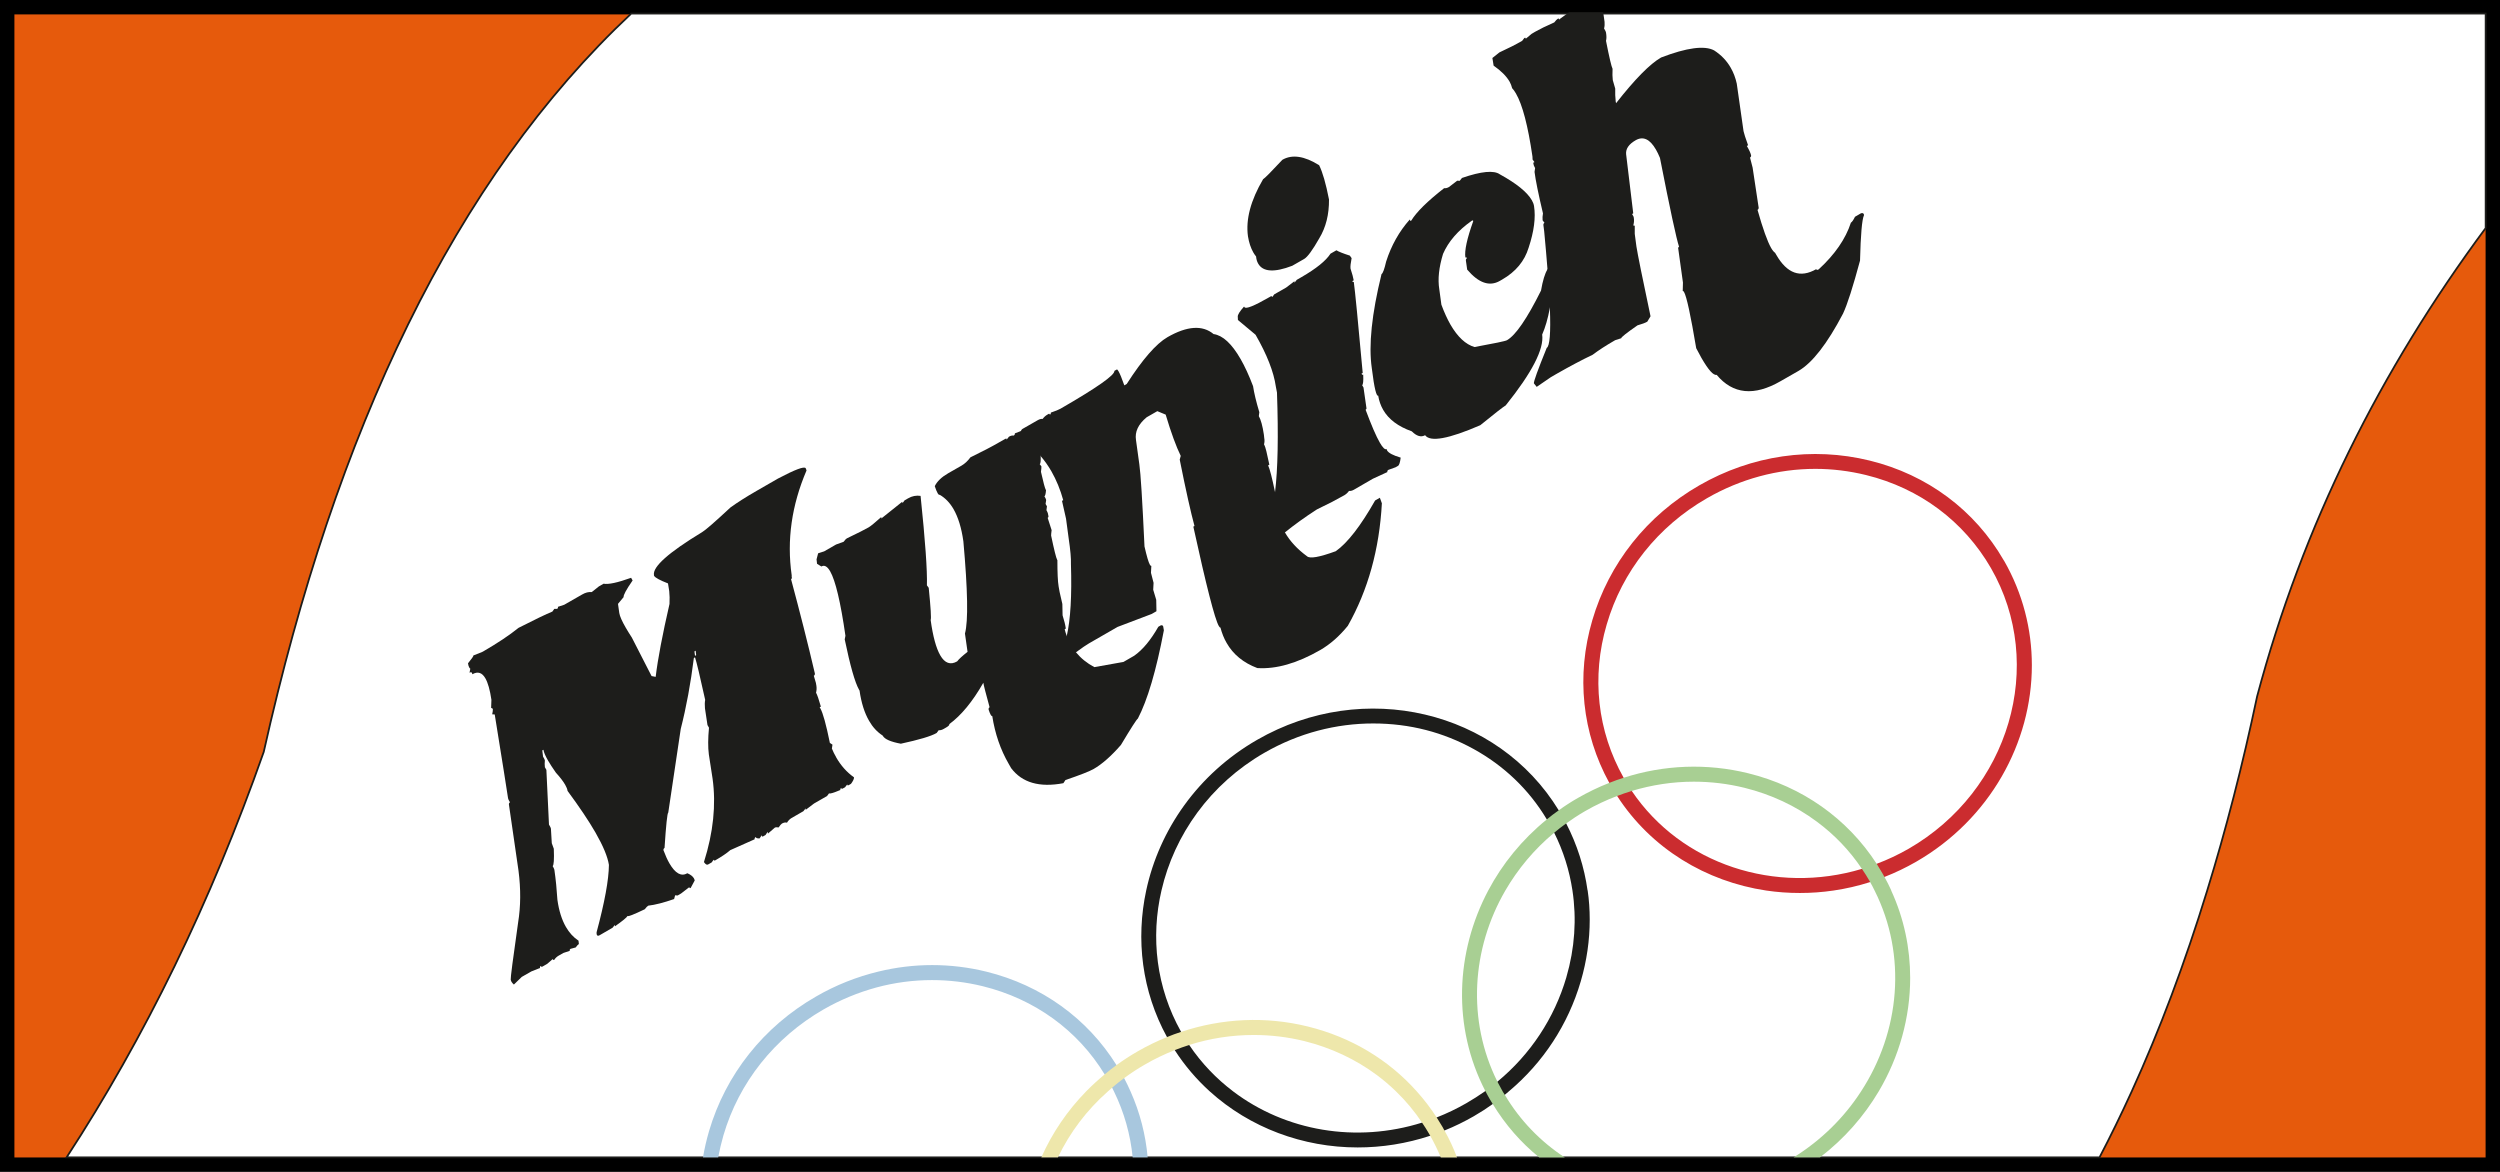
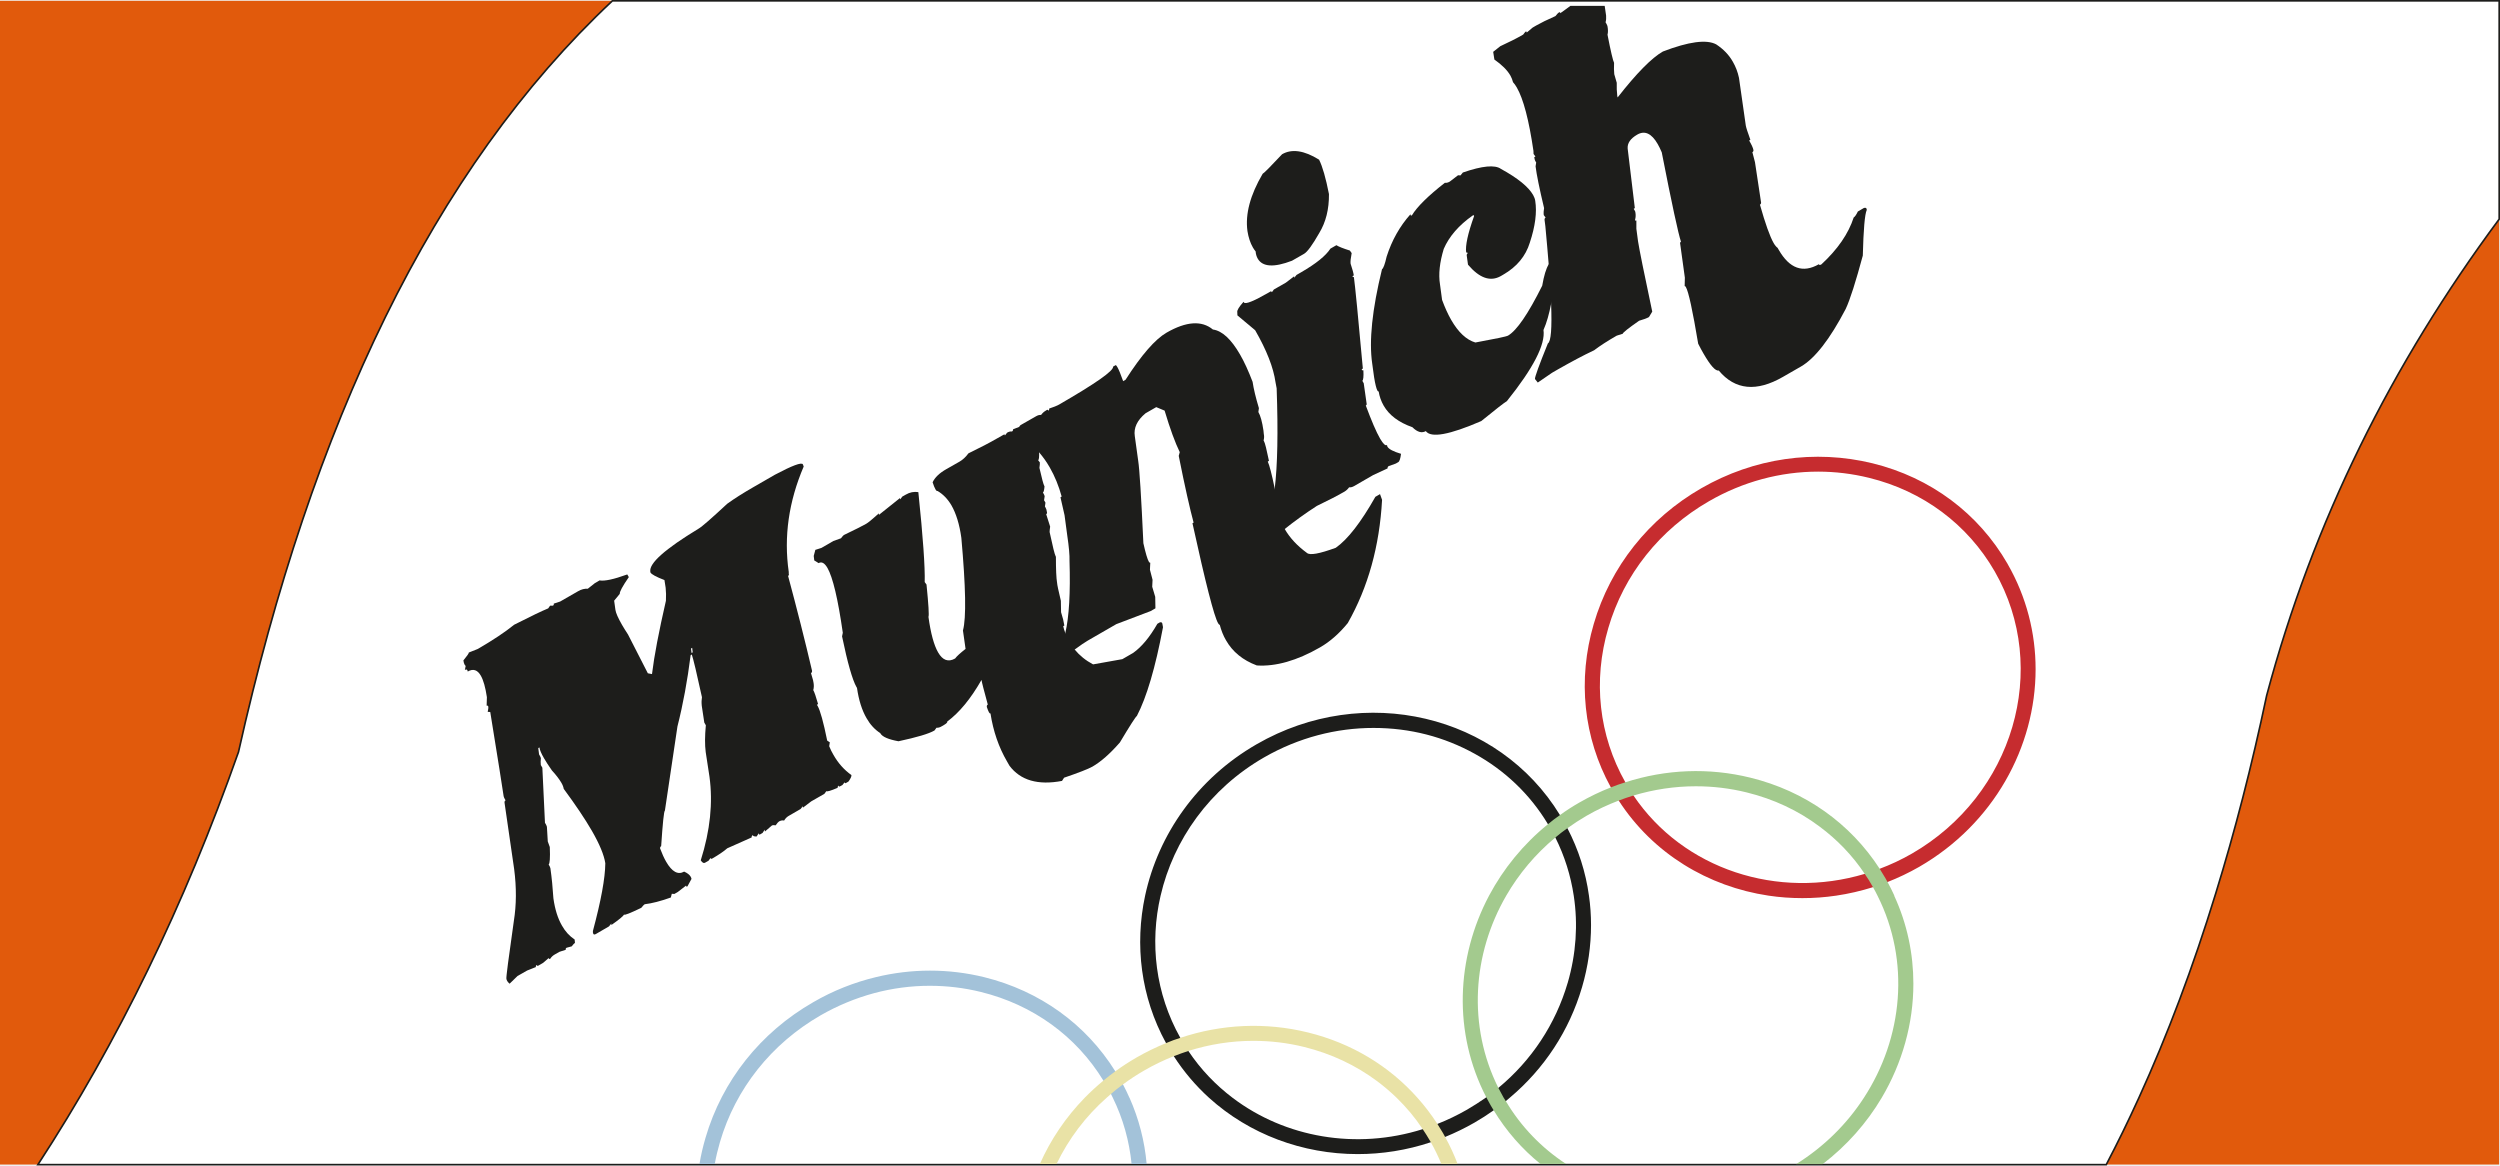
- <svg xmlns="http://www.w3.org/2000/svg" viewBox="0 0 347.01 162.66">
+ <svg xmlns="http://www.w3.org/2000/svg" id="Calque_2" viewBox="0 0 373.28 174.01">
  <defs>
-     <style>.d{fill:#eee7ab;}.e{fill:#a8cf93;}.f{fill:#a8c7de;}.g{fill:#cb2c2f;}.h{fill:#1d1d1b;}.i{fill:#e65a0c;stroke:#000;stroke-width:2px;}.i,.j{stroke-miterlimit:10;}.j{fill:#fff;stroke:#1d1d1b;stroke-width:.25px;}</style>
+     <style>.cls-1{fill:#e9e2a6;}.cls-2{fill:#a3ca8e;}.cls-3{fill:#a3c2d9;}.cls-4{fill:#c62c2f;}.cls-5{fill:#e15a0c;}.cls-6{fill:#1d1d1b;}.cls-7{fill:#fff;stroke:#1d1d1b;stroke-miterlimit:10;stroke-width:.25px;}</style>
  </defs>
-   <g id="a" />
-   <g id="b">
-     <g id="c">
+   <g id="main">
+     <g>
+       <rect class="cls-5" y=".12" width="373.15" height="173.76" />
+       <path class="cls-7" d="M91.44,.12c-26.85,25.17-44.93,63.35-55.83,112.16-8.06,22.9-18.11,43.45-29.95,61.61H314.49c1.69-3.22,3.31-6.54,4.88-9.99,4.26-9.34,8.09-19.5,11.47-30.51,2.85-9.24,5.4-19.08,7.6-29.54,6.92-25.94,18.7-49.53,34.72-71.13V.12H91.44Z" />
      <g>
-         <rect class="i" x="1" y="1" width="345.01" height="160.66" />
-         <path class="j" d="M87.62,1.88c-24.53,23-41.05,57.88-51.01,102.48-7.36,20.92-16.55,39.7-27.37,56.29H291.42c1.54-2.94,3.02-5.98,4.46-9.13,3.89-8.53,7.39-17.82,10.48-27.88,2.6-8.44,4.93-17.43,6.94-26.99,6.32-23.7,17.09-45.26,31.72-64.99V1.88H87.62Z" />
-         <g>
-           <path class="f" d="M156.93,151.51c-.27-.62-.57-1.24-.89-1.85-.17-.3-.33-.59-.5-.89-.18-.31-.36-.61-.56-.92-4.05-6.5-10.42-11.09-18.07-12.98-4.96-1.22-10.08-1.21-14.99-.01-2.98,.72-5.91,1.87-8.65,3.46-7.28,4.18-12.55,10.83-14.86,18.71-.35,1.21-.63,2.41-.83,3.62h2.11c.19-1.02,.43-2.03,.72-3.04,2.15-7.36,7.09-13.57,13.89-17.49,2.35-1.35,4.83-2.37,7.37-3.06,2.52-.68,5.11-1.02,7.7-1.02,2.36,0,4.72,.28,7.04,.85,7.19,1.77,13.18,6.1,16.92,12.24,.15,.22,.28,.44,.41,.67,.22,.38,.44,.78,.63,1.18,.09,.18,.18,.35,.26,.53,1.41,2.88,2.28,5.98,2.59,9.14h2.08c-.28-3.14-1.07-6.23-2.37-9.14Z" />
-           <path class="h" d="M220.36,123.6c-.45-3.23-1.45-6.36-2.97-9.31-.2-.38-.41-.77-.62-1.14-.12-.23-.26-.45-.41-.67-8.47-13.89-27.08-18.3-41.86-9.79-8.23,4.73-13.59,12.49-15.4,20.9-1.46,6.77-.62,13.97,2.88,20.35,.09,.19,.2,.37,.3,.55,.25,.43,.5,.84,.77,1.26,1.39,2.16,3.04,4.08,4.87,5.74,5.58,5.05,12.95,7.78,20.53,7.78,3.36,0,6.77-.53,10.09-1.63,.66-.22,1.32-.47,1.98-.73,1.37-.55,2.74-1.22,4.06-1.98,.92-.53,1.8-1.1,2.65-1.71,.57-.41,1.13-.83,1.67-1.28,.19-.15,.36-.3,.54-.46,4.76-3.99,8.23-9.28,9.98-15.28,.83-2.84,1.24-5.71,1.24-8.56,0-1.36-.09-2.72-.29-4.07Zm-2.94,12.04c-1.67,5.7-4.99,10.71-9.56,14.49-.54,.46-1.1,.88-1.67,1.3-.03,.02-.07,.05-.1,.07-.82,.57-1.67,1.12-2.56,1.63-1.34,.77-2.7,1.42-4.1,1.97-.67,.27-1.34,.51-2.03,.72-9.15,2.88-18.96,1.18-26.22-4.32-2.34-1.77-4.42-3.93-6.12-6.46-.34-.51-.67-1.04-.98-1.58-.04-.08-.09-.16-.14-.24-3.45-6.14-4.24-13.11-2.72-19.63,1.78-7.7,6.75-14.77,14.3-19.11,4.78-2.75,9.98-4.06,15.08-4.06s9.75,1.23,13.97,3.56c4.09,2.26,7.61,5.53,10.13,9.75,.09,.15,.18,.29,.26,.44,.27,.46,.52,.93,.76,1.4,1.28,2.55,2.12,5.25,2.54,8.02,.6,3.94,.33,8.03-.84,12.04Z" />
-           <path class="g" d="M278.15,77.81c-4.02-6.99-10.63-11.92-18.63-13.88-7.99-1.96-16.38-.74-23.65,3.44-7.27,4.18-12.54,10.83-14.85,18.72-2.27,7.71-1.42,15.7,2.36,22.58,.08,.17,.19,.34,.28,.51,.26,.45,.52,.87,.8,1.3,4.74,7.33,12.36,11.88,20.69,13.13,1.54,.23,3.1,.34,4.68,.34s3.11-.11,4.67-.34c1.71-.25,3.41-.64,5.1-1.18,.67-.21,1.32-.45,1.98-.71,1.49-.58,2.95-1.28,4.38-2.1,10.27-5.92,16.07-16.55,16.07-27.28,0-4.97-1.25-9.96-3.87-14.53Zm-13.24,40.01c-1.44,.82-2.91,1.52-4.42,2.08-.68,.27-1.35,.5-2.04,.7-11.99,3.61-25.05-.58-31.96-10.82-.36-.53-.71-1.08-1.03-1.64-.03-.06-.06-.11-.09-.18-3.65-6.46-4.49-14.01-2.35-21.29,2.15-7.37,7.09-13.58,13.89-17.5,4.68-2.7,9.86-4.09,15.07-4.09,2.36,0,4.72,.29,7.04,.86,7.45,1.83,13.58,6.42,17.33,12.91,7.72,13.42,2.58,30.89-11.44,38.97Z" />
-           <path class="d" d="M200.5,156.93c-.09-.19-.2-.36-.3-.55-.25-.43-.51-.85-.78-1.27-.83-1.28-1.75-2.49-2.75-3.6-3.92-4.41-9.12-7.54-15.11-9.02-5.84-1.45-11.92-1.16-17.62,.74-.67,.21-1.32,.46-1.98,.73-1.38,.56-2.74,1.22-4.06,1.98-1.02,.59-2.01,1.23-2.94,1.91-.56,.41-1.11,.83-1.64,1.29-.9,.75-1.77,1.54-2.58,2.37-2.59,2.66-4.69,5.74-6.2,9.14h2.3c1.67-3.47,4.01-6.57,6.92-9.14,.2-.18,.4-.35,.6-.53,.54-.47,1.09-.9,1.66-1.32,.93-.69,1.9-1.33,2.92-1.91,1.32-.77,2.69-1.42,4.09-1.98,.67-.26,1.34-.5,2.02-.72,2.92-.93,5.94-1.39,8.98-1.39,2.35,0,4.72,.28,7.03,.85,3.72,.93,7.11,2.53,10.05,4.71,.95,.71,1.84,1.47,2.68,2.29,1.34,1.3,2.55,2.74,3.6,4.32,.35,.52,.69,1.05,1,1.59,.04,.08,.09,.16,.14,.24,.55,.98,1.04,1.98,1.46,3h2.25c-.48-1.27-1.05-2.52-1.73-3.72Z" />
-           <path class="e" d="M262.52,123.6c-.29-.63-.6-1.26-.95-1.88l-.28-.5c-.26-.45-.53-.88-.8-1.32-4.07-6.29-10.35-10.73-17.84-12.57-5.73-1.41-11.68-1.18-17.29,.63-.67,.21-1.33,.44-1.99,.71-1.5,.58-2.95,1.29-4.37,2.1-.93,.53-1.81,1.1-2.66,1.72-.57,.4-1.12,.81-1.65,1.26-3.42,2.78-6.16,6.16-8.12,9.86-4.54,8.58-5,18.94-.4,27.83,.01,.02,.02,.05,.04,.07,.19,.35,.37,.71,.58,1.06,.14,.23,.27,.46,.41,.68,1.74,2.86,3.91,5.35,6.46,7.41h3.54c-3.39-2.22-6.23-5.16-8.32-8.68-.1-.15-.19-.29-.27-.43-.01-.01-.01-.02-.02-.03-.26-.46-.51-.92-.74-1.37-4.26-8.54-3.58-18.47,1.09-26.53,1.73-2.98,4-5.72,6.77-8.02,.53-.45,1.09-.88,1.66-1.29,.84-.61,1.74-1.2,2.66-1.73,1.42-.82,2.91-1.52,4.42-2.09,.68-.26,1.35-.49,2.03-.7,2.82-.85,5.72-1.29,8.63-1.29,2.36,0,4.71,.28,7.03,.85,3.72,.92,7.12,2.52,10.06,4.71,2.43,1.8,4.54,4,6.24,6.54,.37,.54,.72,1.09,1.04,1.65,.03,.06,.06,.11,.1,.18,.22,.38,.43,.78,.62,1.18,4.53,9.01,3.53,19.6-1.89,27.9-2.32,3.58-5.47,6.73-9.35,9.14h3.66c3.36-2.57,6.09-5.69,8.14-9.14,2.86-4.82,4.38-10.28,4.38-15.77,0-4.12-.85-8.26-2.64-12.14Z" />
-         </g>
-         <g>
-           <path class="h" d="M116.06,105.1c-.23-.38-.42-.78-.59-1.2l.08-.54-.36-.24c-.52-2.56-.96-4.15-1.32-4.79l-.1-.16,.17-.09c-.29-1.01-.51-1.66-.67-1.93,.08-.3,.1-.62,.05-.96l-.07-.4-.29-.99c.11-.06,.16-.17,.15-.31-.98-4.2-2.09-8.56-3.31-13.1,.11-.06,.14-.17,.09-.33v-.21c-.7-4.88,0-9.73,2.06-14.55l-.08-.23-.04-.08c-.18-.3-1.46,.18-3.85,1.44l-2.97,1.71c-1.46,.84-2.67,1.61-3.62,2.3-2.17,2.02-3.49,3.17-3.96,3.44-4.62,2.8-6.84,4.78-6.66,5.92-.01,.04,0,.09,.03,.14,.15,.25,.79,.6,1.92,1.04l.17,1.06c.06,.55,.07,1.15,.04,1.79-.97,4.23-1.62,7.6-1.92,10.12l-.57-.11-2.74-5.35c-.31-.48-.59-.92-.83-1.34-.54-.93-.84-1.62-.91-2.06l-.18-1.27,.78-.94c-.05-.26,.37-1.04,1.25-2.31l-.21-.37c-1.89,.68-3.16,.95-3.82,.82l-.66,.38-.98,.78c-.43-.04-.88,.07-1.34,.34l-2.48,1.42-.88,.29c.03,.12,0,.22-.11,.28h-.39l-.27,.38c-.84,.34-2.4,1.09-4.7,2.26-1.27,1.03-2.9,2.11-4.88,3.26l-.17,.09-1.21,.48c.02,.1-.23,.46-.75,1.09,.03,.24,.09,.43,.16,.56,.05,.09,.11,.15,.16,.19l-.11,.56c.16-.1,.28-.09,.34,.02,.03,.05,.05,.12,.06,.19,.74-.43,1.34-.24,1.8,.56,.36,.63,.64,1.62,.84,2.98l-.04,1.17c.08-.04,.15-.03,.19,.06l.05,.08c.01,.14-.02,.38-.09,.71l.35,.02c1.06,6.57,1.68,10.45,1.85,11.63,.02,.1,.07,.22,.15,.36l.12,.2c-.11,.06-.16,.17-.15,.31l1.33,9.18c.33,2.56,.31,4.95-.05,7.18-.73,5.11-1.07,7.76-1.03,7.96,.02,.09,.06,.2,.12,.31,.07,.11,.17,.23,.32,.36l1.09-1.06,1.33-.76,1.21-.48c-.04-.13,0-.22,.11-.28l.02,.04c.05,.08,.11,.1,.2,.05l.66-.38,.77-.67,.02,.05c.05,.08,.12,.1,.2,.05,.15-.24,.36-.43,.6-.57l.67-.38,.88-.29c-.04-.12,0-.22,.11-.28l.71-.19c.19-.26,.33-.41,.44-.48l-.05-.46c-.71-.47-1.29-1.11-1.75-1.91-.57-.99-.97-2.25-1.18-3.77-.09-1.42-.22-2.8-.42-4.16-.03-.12-.11-.3-.24-.52,.16-.09,.22-.89,.16-2.4l-.28-.77-.12-2.02c-.02-.1-.07-.22-.15-.36l-.12-.2-.36-7.6-.21-.37c-.04-.31-.03-.63,0-.94-.02-.1-.07-.2-.13-.31l-.12-.21-.11-.87,.16-.09c.05,.34,.26,.84,.64,1.5,.27,.46,.63,1.03,1.09,1.68,.57,.62,1,1.18,1.29,1.68,.19,.33,.3,.61,.33,.85,1.63,2.21,2.93,4.14,3.88,5.79,1.06,1.85,1.68,3.34,1.86,4.48-.02,2.07-.59,5.18-1.71,9.35v.21c0,.07,.03,.13,.06,.19,.07,.11,.18,.11,.35,.02l1.81-1.05,.32-.4v.21c1.05-.74,1.64-1.22,1.76-1.44,.07,.11,.86-.2,2.38-.93,.21-.27,.38-.44,.49-.5,.96-.11,2.16-.42,3.59-.92l.14-.52,.35,.03,.49-.29,1.14-.88s0,.08,.01,.11c.03,.05,.09,.06,.17,.01l.56-1.04c-.02-.09-.06-.2-.12-.31-.16-.27-.46-.5-.9-.69-.85,.49-1.68,.03-2.49-1.37-.29-.5-.56-1.11-.83-1.83-.01-.14,.04-.25,.15-.31,.21-3.2,.38-4.84,.52-4.92l1.73-11.6c.78-3.05,1.38-6.33,1.82-9.84l.16-.1c.21,.62,.68,2.58,1.41,5.9-.06,.33-.07,.72-.03,1.17l.35,2.33,.21,.37c-.14,1.48-.15,2.71-.02,3.7l.52,3.38c.5,3.6,.1,7.46-1.2,11.57,.22,.32,.41,.43,.58,.33l.49-.28,.28-.38,.02,.04c.05,.08,.11,.1,.2,.05,.9-.52,1.6-.99,2.09-1.42l3.37-1.5c-.01-.14,.04-.25,.15-.31l.03,.04c.06,.11,.23,.16,.52,.14l.29-.44c0,.07,.01,.12,.03,.15,.03,.05,.09,.05,.17,.01l.33-.19,.3-.45,.03,.26,.96-.83c.11-.06,.28-.07,.53-.03,.19-.29,.35-.47,.46-.54,.25-.14,.48-.18,.7-.12,.16-.28,.37-.49,.62-.64l1.65-.95,.32-.4v.21l1.16-.88,1.81-1.04,.28-.38c.06,.11,.58-.04,1.55-.45,0-.15,.05-.25,.16-.31-.02,.04-.01,.08,0,.1,.03,.06,.09,.06,.17,.01l.33-.18,.32-.41s-.01,.08,.01,.11c.03,.05,.09,.06,.17,.01l.33-.19c.29-.39,.43-.69,.42-.9-1-.71-1.83-1.64-2.49-2.8Zm-19.59-14.07l-.08-.61,.17-.1,.07,.62-.16,.09Z" />
-           <path class="h" d="M161.48,87.09c0-.07-.02-.13-.05-.19-.06-.11-.17-.14-.32-.09l-.33,.19c-1.06,1.86-2.18,3.2-3.35,4.02l-1.49,.86-4.04,.72c-1.02-.54-1.87-1.23-2.55-2.06-.27-.33-.51-.68-.72-1.05-.22-.37-.41-.78-.56-1.22-.11-.29-.21-.6-.29-.93l.16-.09c-.07-.51-.22-1.12-.45-1.84l-.03-1.57c-.34-1.42-.51-2.24-.52-2.45-.12-.7-.17-1.92-.17-3.64l-.03-.04c-.14-.25-.42-1.37-.84-3.37,0-.14,.02-.39,.07-.75l-.55-1.71c.11-.07,.14-.18,.09-.33-.03-.24-.09-.44-.19-.61l-.07-.12,.07-.54-.19-.33,.08-.54c-.02-.1-.06-.2-.12-.31l-.12-.21c.11-.06,.18-.34,.22-.84l-.02-.04c-.13-.22-.35-1.06-.68-2.52,.05-.36,.07-.61,.06-.76l-.23-.3c.11-.07,.16-.44,.13-1.12,0-.28-.04-.61-.08-1l-.22-.37-.02-2.52c-.05,.03-.37-.1-.94-.39l-1.15,.67-.33,.13-.84,.32c.01,.14-.05,.24-.16,.31-.2-.04-.42,.02-.67,.16l-.32,.41s.01-.08,0-.11c-.03-.06-.09-.06-.17-.01l-.83,.47c-1.1,.64-2.44,1.33-4.02,2.1-.37,.5-.78,.89-1.25,1.16l-1.82,1.04c-.94,.54-1.56,1.14-1.88,1.8,.14,.43,.27,.76,.4,.98,.11,.19,.21,.26,.29,.22,.76,.44,1.4,1.1,1.91,1.98,.65,1.13,1.11,2.62,1.37,4.48,.61,6.8,.69,11.06,.22,12.8l.36,2.54c-.73,.57-1.21,1.01-1.44,1.32-.93,.54-1.72,.26-2.35-.84-.57-.99-1.02-2.63-1.33-4.9,.1-.2,.01-1.69-.27-4.47l-.25-.34c.06-2.06-.23-6.19-.88-12.42-.6-.09-1.18,.02-1.73,.34l-.49,.28-.28,.38-.05-.18-2.9,2.32v-.21c-.9,.8-1.49,1.29-1.76,1.44-.44,.26-1.45,.77-3.03,1.53-.11,.06-.26,.22-.44,.47l-1.05,.38-1.65,.95-.84,.27-.22,.84,.07,.62,.6,.37c.42-.24,.82-.02,1.22,.67,.74,1.3,1.45,4.28,2.12,8.95l-.1,.5c.76,3.66,1.42,5.99,1.99,6.99l.07,.12c.24,1.69,.68,3.09,1.32,4.19,.5,.88,1.13,1.56,1.89,2.05l.02,.04c.27,.47,1.1,.83,2.5,1.09,2.54-.55,4.2-1.04,4.97-1.49l.28-.38c.22,.02,.46-.04,.71-.19l.33-.19c.33-.19,.48-.35,.44-.47,1.65-1.21,3.23-3.12,4.72-5.74,.05,.34,.34,1.47,.87,3.4-.12,.07-.16,.18-.13,.35,.1,.31,.2,.55,.29,.71,.08,.14,.15,.19,.21,.16,.38,2.45,1.14,4.67,2.29,6.65l.33,.58c1.52,2.02,3.94,2.72,7.25,2.09l.29-.44c2.03-.69,3.33-1.2,3.91-1.53,1.18-.68,2.44-1.79,3.79-3.34,1.4-2.34,2.18-3.56,2.35-3.66,1.34-2.57,2.55-6.65,3.61-12.25l-.07-.4Z" />
-           <path class="h" d="M191.53,69.09l-.66,.38c-2,3.53-3.82,5.88-5.46,7.04-2.27,.83-3.6,1.07-3.99,.7-1.34-.98-2.36-2.08-3.06-3.3,0,0,0-.01-.01-.01-.54-.96-.9-1.99-1.07-3.1l.1-.5c-.14-.73-.27-1.39-.4-1.99-.41-1.98-.73-3.23-.96-3.71l.17-.1c-.32-1.57-.55-2.48-.69-2.73l-.05-.08c.08-.31,.09-.61,.03-.9l-.05-.47c-.18-1.21-.42-2.07-.7-2.56l.07-.54c-.44-1.47-.73-2.68-.87-3.62-.57-1.5-1.15-2.76-1.74-3.78-1.22-2.12-2.47-3.27-3.74-3.45-1.54-1.28-3.68-1.13-6.4,.43-1.57,.91-3.46,3.07-5.66,6.5l-.33,.19c-.34-.97-.61-1.62-.8-1.95-.11-.2-.19-.28-.25-.25l-.33,.19c.08,.58-2.42,2.33-7.48,5.25-.28,.15-.72,.34-1.34,.54,.01,.14-.04,.25-.15,.31,.01-.04,.01-.08-.01-.11-.03-.05-.08-.05-.17-.01l-.16,.1c-.25,.14-.46,.34-.65,.59-.2-.03-.42,.03-.67,.17l-2.15,1.23c-.07,.04-.13,.13-.19,.28-.08,.2-.14,.49-.19,.88,1.11,.75,2.09,1.61,2.93,2.6,.56,.65,1.05,1.35,1.49,2.11,.69,1.21,1.24,2.55,1.64,4l-.17,.1,.56,2.48,.37,2.76c.24,1.62,.34,2.79,.31,3.5,.14,4.42-.06,7.76-.58,10.01-.2,.83-.44,1.52-.72,2.06l.17,1.06,.22,.37c.61-.47,1.14-.87,1.61-1.22,.83-.61,1.44-1.03,1.81-1.24l3.96-2.28,4.74-1.8,.66-.38-.03-1.58-.42-1.4,.05-.96-.36-1.39,.05-.97c-.05,.04-.12-.02-.2-.15-.19-.33-.44-1.18-.75-2.54-.3-6.46-.54-10.24-.71-11.36l-.47-3.41c-.18-1.14,.31-2.19,1.48-3.16l1.48-.85,1.16,.48c.76,2.54,1.46,4.44,2.09,5.73l-.14,.52c.86,4.31,1.55,7.37,2.05,9.21l-.16,.09c1.8,8.23,2.98,12.83,3.54,13.8,.09,.16,.17,.23,.22,.2,.21,.8,.49,1.51,.86,2.14,.91,1.6,2.33,2.76,4.26,3.49,2.62,.17,5.53-.66,8.73-2.5,1.37-.79,2.65-1.91,3.83-3.36,2.8-4.94,4.38-10.61,4.73-17.01l-.28-.77Z" />
-           <path class="h" d="M192.53,62.52c-.03-.06-.05-.12-.05-.19-.23,.13-.54-.17-.95-.88-.53-.91-1.18-2.44-1.98-4.58,.11-.07,.15-.16,.11-.29l-.4-2.79-.19-.33c.14-.08,.19-.57,.15-1.46-.08,.05-.14,.03-.19-.05l-.05-.09,.17-.09c-.66-7.25-1.07-11.46-1.24-12.65-.08,.05-.14,.04-.17-.01-.01-.03-.02-.06,0-.11l.16-.09c-.06-.37-.21-.91-.44-1.62-.04-.27,.01-.75,.15-1.46l-.25-.35c-.94-.3-1.56-.55-1.86-.74l-.82,.47c-.64,.99-1.98,2.07-4.02,3.25l-.66,.38-.32,.4v-.21l-1.15,.88-1.66,.95-.27,.37-.03-.04c-.04-.08-.11-.1-.19-.05l-.17,.1c-2.14,1.23-3.3,1.7-3.48,1.39l-.05-.08c-.62,.69-.92,1.17-.87,1.44l.02,.43,2.45,2.05c1.58,2.75,2.52,5.15,2.81,7.18l.16,.84c.21,6.05,.12,10.66-.27,13.82-.11,.98-.26,1.83-.44,2.53-.26,2.02-.55,3.34-.86,3.96l.08,.61c.21,.36,.39,.49,.56,.4l.16-.1,.93-1.25,.02,.21c.29-.26,.6-.51,.92-.77,1.29-1.04,2.76-2.11,4.44-3.19,1.49-.71,2.76-1.37,3.81-1.97,.25-.15,.46-.34,.65-.6,.2,.03,.42-.02,.67-.16l2.64-1.53,2-.92c-.01-.14,.04-.25,.15-.31l1-.36,.33-.19c.17-.09,.3-.48,.38-1.15-1.05-.31-1.68-.64-1.89-1Zm-9.43-39.59c-2.05-1.28-3.75-1.53-5.1-.75-1.54,1.65-2.43,2.55-2.68,2.7-1.72,2.93-2.42,5.57-2.1,7.91,.14,.87,.39,1.63,.75,2.26,.11,.19,.24,.38,.38,.55,.03,.39,.13,.71,.29,.99,.66,1.16,2.24,1.26,4.73,.3l1.66-.95c.46-.27,1.16-1.22,2.09-2.86,.92-1.52,1.37-3.31,1.35-5.39-.43-2.21-.89-3.8-1.37-4.76Z" />
-           <path class="h" d="M215.68,37.7c-.35-.41-.61-.58-.77-.48-.04,.05-.08,.11-.12,.18-.35,.56-.65,1.54-.89,2.93-1.94,3.9-3.51,6.19-4.72,6.89-.22,.13-1.73,.44-4.51,.95-1.23-.36-2.35-1.4-3.35-3.13-.44-.78-.86-1.69-1.25-2.75l-.29-2.14c-.23-1.41-.05-3.05,.52-4.91,.74-1.71,2.07-3.25,4-4.61,.08-.05,.14-.05,.17,0,.02,.02,.02,.06,.01,.1-.86,2.4-1.22,4.07-1.08,5.02,.09-.05,.15-.03,.2,.05l.02,.04c-.11,.06-.16,.17-.15,.31l.18,1.27c1.59,1.87,3.1,2.39,4.53,1.57l.33-.19c1.88-1.08,3.1-2.55,3.67-4.42,.75-2.26,1-4.19,.75-5.77-.04-.26-.14-.54-.3-.81-.65-1.13-2.13-2.33-4.44-3.6-.82-.59-2.57-.43-5.26,.5l-.32,.4-.34-.02-1.15,.88c-.24,.14-.47,.19-.67,.16-2.33,1.82-3.85,3.32-4.56,4.5-.08,.04-.14,.04-.17-.01-.02-.03-.03-.08-.03-.15-1.47,1.65-2.57,3.6-3.29,5.85-.24,1.05-.45,1.63-.64,1.74-1.36,5.54-1.81,9.89-1.35,13.04l.26,1.88c.16,.97,.31,1.58,.45,1.83,.06,.11,.12,.15,.18,.12,.11,.7,.34,1.36,.69,1.97,.76,1.32,2.08,2.31,3.97,2.98,.68,.68,1.3,.85,1.85,.54,.71,.98,3.26,.52,7.66-1.39,2-1.63,3.18-2.54,3.53-2.75,3.65-4.55,5.34-7.83,5.06-9.83,.44-1,.79-2.22,1.06-3.67,.28-1.46,.46-3.16,.56-5.08Z" />
-           <path class="h" d="M258.67,29.68c-.06-.11-.19-.13-.37-.07l-.82,.48c-.22,.45-.41,.73-.57,.82-.73,2.25-2.22,4.41-4.47,6.48-.16,.09-.27,.1-.32,.01l-.02-.04c-2.21,1.27-4.05,.61-5.54-1.98l-.17-.29c-.17-.11-.36-.34-.55-.67-.52-.91-1.15-2.67-1.89-5.29,.11-.06,.16-.16,.16-.3l-.84-5.57-.36-1.39c.11-.06,.16-.16,.15-.3-.06-.3-.26-.74-.59-1.31l.17-.1c-.36-1-.57-1.65-.63-1.95l-.94-6.6c-.18-.82-.46-1.55-.84-2.21-.55-.97-1.32-1.77-2.31-2.41-1.33-.7-3.78-.38-7.35,.99-1.54,.88-3.63,3-6.25,6.34l-.05-.19c-.07-.62-.09-1.23-.07-1.83l-.34-1.18c-.05-.41-.06-.93-.03-1.57-.14-.25-.45-1.54-.91-3.88,.08-.3,.08-.69,0-1.15-.02-.1-.07-.22-.15-.36l-.12-.2c.08-.3,.1-.61,.07-.92l-.19-1.34h-4.74c-.41,.31-.88,.65-1.4,1.02,.01-.04,.01-.07,0-.1-.03-.06-.09-.06-.17-.01-.11,.06-.27,.23-.48,.5-1.14,.5-2.03,.94-2.66,1.3l-.49,.29-.82,.69s.01-.08,0-.11c-.04-.05-.09-.06-.18-.01l-.31,.4c-.88,.51-1.93,1.04-3.15,1.6l-.98,.78,.17,1.06c1.03,.72,1.78,1.46,2.22,2.23,.16,.28,.27,.58,.35,.9,.18,.19,.36,.44,.53,.74,.91,1.57,1.67,4.48,2.29,8.74l.02,.43,.26,.35-.17,.09c.03,.24,.09,.45,.19,.61l.07,.12-.08,.54c.14,1.13,.53,3.05,1.17,5.76-.06,.33-.08,.65-.05,.96l.26,.35c-.11,.06-.16,.17-.15,.31l.11,.87c.18,1.94,.34,3.7,.46,5.29,.17,2.1,.28,3.89,.33,5.38,.13,3.43-.02,5.27-.44,5.51-1.24,3.06-1.83,4.7-1.78,4.92l.39,.49,1.97-1.35,.83-.48c1.79-1.02,3.44-1.9,4.97-2.63,.79-.6,1.83-1.28,3.12-2.02l.84-.27c0-.15,.76-.75,2.26-1.79,.63-.18,1.09-.35,1.36-.51l.45-.75c-1.13-5.33-1.78-8.56-1.96-9.7l-.23-1.74v-1.15c-.08,.04-.14,.04-.17-.01-.02-.03-.02-.07-.01-.11,.08-.3,.1-.62,.05-.96l-.05-.19-.19-.33,.16-.1c-.54-4.56-.87-7.3-.99-8.22-.06-.74,.38-1.38,1.32-1.92,1.04-.6,1.98-.17,2.82,1.29,.19,.33,.38,.72,.56,1.16,1.4,7.15,2.29,11.26,2.65,12.33-.11,.07-.15,.16-.11,.29l.65,4.68-.03,1.17s.11,.01,.17,.12c.37,.63,.93,3.24,1.7,7.82,.26,.51,.5,.96,.72,1.34,.97,1.68,1.67,2.47,2.12,2.36,2.25,2.7,5.21,2.99,8.87,.88l2.48-1.42c1.92-1.11,3.99-3.76,6.19-7.96,.61-1.3,1.39-3.76,2.36-7.36,.09-3.6,.27-5.7,.55-6.3,0-.07-.02-.14-.05-.19Z" />
-         </g>
+         <path class="cls-3" d="M168.64,163.91c-.29-.67-.62-1.34-.97-2-.18-.33-.36-.64-.54-.97-.19-.34-.39-.66-.61-.99-4.38-7.03-11.27-11.99-19.54-14.04-5.37-1.32-10.9-1.3-16.21-.01-3.23,.78-6.39,2.02-9.36,3.75-7.87,4.52-13.58,11.71-16.07,20.24-.38,1.3-.69,2.61-.9,3.91h2.28c.2-1.1,.46-2.19,.78-3.28,2.33-7.96,7.67-14.68,15.03-18.92,2.54-1.46,5.22-2.56,7.98-3.31,2.72-.73,5.52-1.1,8.32-1.1,2.55,0,5.11,.3,7.62,.92,7.77,1.91,14.25,6.6,18.3,13.24,.16,.24,.3,.47,.44,.72,.24,.42,.47,.84,.69,1.27,.1,.19,.19,.38,.28,.57,1.53,3.12,2.46,6.47,2.8,9.89h2.25c-.3-3.4-1.16-6.74-2.56-9.89Z" />
+         <path class="cls-6" d="M237.25,133.73c-.48-3.5-1.56-6.88-3.22-10.07-.21-.42-.44-.83-.67-1.24-.13-.25-.28-.48-.44-.72-9.16-15.03-29.29-19.8-45.28-10.58-8.9,5.12-14.7,13.51-16.66,22.61-1.57,7.32-.67,15.11,3.12,22.01,.1,.2,.21,.4,.33,.6,.27,.46,.54,.91,.83,1.36,1.51,2.34,3.28,4.41,5.26,6.21,6.04,5.47,14,8.41,22.2,8.41,3.63,0,7.32-.57,10.91-1.77,.71-.24,1.43-.51,2.14-.79,1.48-.6,2.96-1.32,4.39-2.14,.99-.57,1.95-1.19,2.87-1.84,.62-.44,1.23-.9,1.81-1.38,.2-.16,.39-.33,.58-.49,5.15-4.32,8.9-10.03,10.8-16.52,.9-3.07,1.34-6.18,1.34-9.26,0-1.47-.1-2.95-.31-4.4Zm-3.18,13.03c-1.81,6.16-5.4,11.59-10.34,15.67-.58,.49-1.19,.96-1.81,1.41-.03,.02-.08,.06-.11,.08-.89,.62-1.81,1.21-2.77,1.77-1.45,.83-2.92,1.54-4.43,2.13-.72,.29-1.45,.55-2.19,.78-9.9,3.12-20.51,1.27-28.36-4.67-2.53-1.91-4.78-4.25-6.61-6.99-.37-.55-.72-1.12-1.06-1.71-.04-.09-.1-.17-.15-.26-3.73-6.64-4.59-14.18-2.95-21.23,1.92-8.32,7.3-15.97,15.47-20.66,5.17-2.97,10.8-4.39,16.31-4.39s10.54,1.33,15.11,3.85c4.42,2.44,8.23,5.98,10.96,10.54,.1,.16,.19,.31,.28,.47,.29,.49,.56,1,.82,1.52,1.38,2.76,2.29,5.68,2.74,8.67,.65,4.26,.36,8.68-.91,13.03Z" />
+         <path class="cls-4" d="M299.76,84.2c-4.35-7.56-11.5-12.89-20.15-15.02-8.64-2.11-17.72-.8-25.58,3.72-7.86,4.52-13.57,11.71-16.06,20.25-2.45,8.34-1.54,16.99,2.55,24.42,.09,.18,.2,.37,.3,.55,.28,.48,.56,.94,.87,1.41,5.13,7.93,13.36,12.85,22.37,14.2,1.66,.25,3.35,.37,5.06,.37s3.36-.12,5.05-.37c1.84-.27,3.69-.7,5.51-1.27,.72-.22,1.43-.48,2.14-.76,1.61-.63,3.19-1.38,4.74-2.27,11.1-6.4,17.38-17.9,17.38-29.51,0-5.38-1.35-10.78-4.18-15.71Zm-14.32,43.27c-1.55,.89-3.15,1.64-4.78,2.25-.73,.29-1.46,.54-2.2,.75-12.97,3.9-27.1-.63-34.57-11.7-.39-.57-.76-1.17-1.11-1.78-.03-.07-.07-.12-.1-.19-3.95-6.99-4.86-15.15-2.54-23.03,2.33-7.98,7.67-14.69,15.03-18.93,5.06-2.92,10.66-4.42,16.3-4.42,2.55,0,5.11,.31,7.62,.93,8.05,1.98,14.69,6.94,18.74,13.96,8.35,14.51,2.79,33.41-12.37,42.15Z" />
+         <path class="cls-1" d="M215.78,169.77c-.1-.2-.21-.39-.33-.6-.27-.46-.55-.92-.84-1.37-.9-1.38-1.89-2.69-2.97-3.89-4.24-4.77-9.87-8.16-16.34-9.75-6.32-1.56-12.89-1.26-19.06,.8-.72,.22-1.43,.49-2.14,.79-1.5,.61-2.96,1.32-4.39,2.14-1.1,.64-2.17,1.33-3.18,2.07-.61,.44-1.2,.9-1.78,1.39-.98,.81-1.91,1.66-2.79,2.56-2.8,2.88-5.07,6.21-6.7,9.89h2.49c1.81-3.76,4.34-7.11,7.48-9.89,.21-.19,.43-.38,.65-.57,.58-.51,1.18-.98,1.8-1.43,1-.74,2.06-1.44,3.16-2.07,1.43-.83,2.91-1.54,4.42-2.14,.72-.28,1.45-.54,2.18-.78,3.16-1,6.42-1.51,9.71-1.51,2.54,0,5.11,.3,7.6,.92,4.03,1,7.69,2.73,10.87,5.1,1.02,.76,1.99,1.59,2.9,2.47,1.45,1.41,2.76,2.96,3.89,4.67,.38,.56,.74,1.14,1.08,1.72,.04,.09,.1,.17,.15,.26,.6,1.06,1.12,2.14,1.57,3.24h2.43c-.52-1.37-1.14-2.72-1.87-4.03Z" />
+         <path class="cls-2" d="M282.85,133.73c-.31-.69-.65-1.36-1.02-2.04l-.3-.54c-.28-.48-.57-.96-.87-1.43-4.4-6.81-11.19-11.61-19.29-13.6-6.2-1.53-12.63-1.27-18.7,.69-.72,.22-1.44,.47-2.15,.76-1.62,.63-3.19,1.39-4.72,2.27-1,.57-1.96,1.19-2.88,1.86-.62,.43-1.21,.88-1.79,1.36-3.7,3-6.66,6.66-8.79,10.66-4.92,9.28-5.41,20.48-.43,30.1,.01,.02,.02,.06,.04,.08,.2,.38,.4,.76,.63,1.15,.15,.25,.29,.49,.44,.73,1.88,3.09,4.23,5.78,6.99,8.01h3.82c-3.67-2.4-6.74-5.58-9-9.39-.11-.16-.2-.31-.29-.46-.01-.01-.01-.02-.02-.03-.28-.49-.55-.99-.8-1.48-4.61-9.24-3.87-19.98,1.18-28.7,1.87-3.23,4.33-6.19,7.32-8.67,.57-.48,1.18-.96,1.8-1.39,.91-.66,1.88-1.29,2.88-1.87,1.54-.89,3.15-1.64,4.78-2.26,.73-.28,1.46-.53,2.19-.75,3.05-.92,6.19-1.39,9.34-1.39,2.55,0,5.1,.3,7.6,.92,4.03,.99,7.71,2.72,10.88,5.1,2.63,1.95,4.92,4.33,6.75,7.08,.4,.58,.78,1.18,1.12,1.79,.03,.07,.07,.12,.11,.19,.24,.42,.46,.84,.67,1.27,4.9,9.74,3.81,21.2-2.05,30.18-2.51,3.87-5.92,7.28-10.11,9.89h3.96c3.63-2.78,6.59-6.15,8.81-9.89,3.09-5.21,4.74-11.11,4.74-17.05,0-4.45-.92-8.93-2.86-13.13Z" />
+       </g>
+       <g>
+         <path class="cls-6" d="M124.45,112.72c-.25-.41-.45-.84-.64-1.3l.09-.58-.39-.26c-.56-2.77-1.04-4.49-1.43-5.18l-.11-.17,.18-.1c-.31-1.09-.55-1.8-.72-2.09,.09-.32,.11-.67,.05-1.04l-.08-.43-.31-1.07c.12-.06,.17-.18,.16-.34-1.06-4.54-2.26-9.26-3.58-14.17,.12-.06,.15-.18,.1-.36v-.23c-.76-5.28,0-10.52,2.23-15.74l-.09-.25-.04-.09c-.19-.32-1.58,.19-4.16,1.56l-3.21,1.85c-1.58,.91-2.89,1.74-3.92,2.49-2.35,2.18-3.77,3.43-4.28,3.72-5,3.03-7.4,5.17-7.2,6.4-.01,.04,0,.1,.03,.15,.16,.27,.85,.65,2.08,1.12l.18,1.15c.06,.59,.08,1.24,.04,1.94-1.05,4.58-1.75,8.22-2.08,10.95l-.62-.12-2.96-5.79c-.34-.52-.64-1-.9-1.45-.58-1.01-.91-1.75-.98-2.23l-.19-1.37,.84-1.02c-.05-.28,.4-1.12,1.35-2.5l-.23-.4c-2.04,.74-3.42,1.03-4.13,.89l-.71,.41-1.06,.84c-.47-.04-.95,.08-1.45,.37l-2.68,1.54-.95,.31c.03,.13,0,.24-.12,.3h-.42l-.29,.41c-.91,.37-2.6,1.18-5.08,2.44-1.37,1.11-3.14,2.28-5.28,3.53l-.18,.1-1.31,.52c.02,.11-.25,.5-.81,1.18,.03,.26,.1,.47,.17,.61,.05,.1,.12,.16,.17,.21l-.12,.61c.17-.11,.3-.1,.37,.02,.03,.05,.05,.13,.06,.21,.8-.47,1.45-.26,1.95,.61,.39,.68,.69,1.75,.91,3.22l-.04,1.27c.09-.04,.16-.03,.21,.06l.05,.09c.01,.15-.02,.41-.1,.77l.38,.02c1.15,7.11,1.82,11.3,2,12.58,.02,.11,.08,.24,.16,.39l.13,.22c-.12,.06-.17,.18-.16,.34l1.44,9.93c.36,2.77,.34,5.35-.05,7.77-.79,5.53-1.16,8.39-1.11,8.61,.02,.1,.06,.22,.13,.34,.08,.12,.18,.25,.35,.39l1.18-1.15,1.44-.82,1.31-.52c-.04-.14,0-.24,.12-.3l.02,.04c.05,.09,.12,.11,.22,.05l.71-.41,.83-.72,.02,.05c.05,.09,.13,.11,.22,.05,.16-.26,.39-.47,.65-.62l.72-.41,.95-.31c-.04-.13,0-.24,.12-.3l.77-.21c.21-.28,.36-.44,.48-.52l-.05-.5c-.77-.51-1.4-1.2-1.89-2.07-.62-1.07-1.05-2.43-1.28-4.08-.1-1.54-.24-3.03-.45-4.5-.03-.13-.12-.32-.26-.56,.17-.1,.24-.96,.17-2.6l-.3-.83-.13-2.18c-.02-.11-.08-.24-.16-.39l-.13-.22-.39-8.22-.23-.4c-.04-.34-.03-.68,.01-1.02-.02-.11-.08-.22-.14-.34l-.13-.23-.12-.94,.17-.1c.05,.37,.28,.91,.69,1.62,.29,.5,.68,1.11,1.18,1.82,.62,.67,1.08,1.28,1.4,1.82,.21,.36,.32,.66,.36,.92,1.76,2.39,3.17,4.48,4.2,6.26,1.15,2,1.82,3.61,2.01,4.85-.02,2.24-.64,5.6-1.85,10.11v.23c.01,.08,.03,.14,.06,.21,.08,.12,.19,.12,.38,.02l1.96-1.14,.35-.43v.23c1.14-.8,1.77-1.32,1.9-1.56,.08,.12,.93-.22,2.57-1.01,.23-.29,.41-.48,.53-.54,1.04-.12,2.34-.45,3.88-1l.15-.56,.38,.03,.53-.31,1.23-.95c-.01,.05-.01,.09,.01,.12,.03,.05,.1,.06,.18,.01l.61-1.12c-.02-.1-.06-.22-.13-.34-.17-.29-.5-.54-.97-.75-.92,.53-1.82,.03-2.69-1.48-.31-.54-.61-1.2-.9-1.98-.01-.15,.04-.27,.16-.34,.23-3.46,.41-5.23,.56-5.32l1.87-12.55c.84-3.3,1.49-6.85,1.97-10.64l.17-.11c.23,.67,.74,2.79,1.52,6.38-.06,.36-.08,.78-.03,1.27l.38,2.52,.23,.4c-.15,1.6-.16,2.93-.02,4l.56,3.66c.54,3.89,.11,8.07-1.3,12.51,.24,.35,.44,.47,.63,.36l.53-.3,.3-.41,.02,.04c.05,.09,.12,.11,.22,.05,.97-.56,1.73-1.07,2.26-1.54l3.64-1.62c-.01-.15,.04-.27,.16-.34l.03,.04c.06,.12,.25,.17,.56,.15l.31-.48c0,.08,.01,.13,.03,.16,.03,.05,.1,.05,.18,.01l.36-.21,.32-.49,.03,.28,1.04-.9c.12-.06,.3-.08,.57-.03,.21-.31,.38-.51,.5-.58,.27-.15,.52-.19,.76-.13,.17-.3,.4-.53,.67-.69l1.78-1.03,.35-.43v.23l1.25-.95,1.96-1.12,.3-.41c.06,.12,.63-.04,1.68-.49-.01-.16,.05-.27,.17-.34-.02,.04-.01,.09,0,.11,.03,.06,.1,.06,.18,.01l.36-.19,.35-.44c-.01,.05-.01,.09,.01,.12,.03,.05,.1,.06,.18,.01l.36-.21c.31-.42,.47-.75,.45-.97-1.08-.77-1.98-1.77-2.69-3.03Zm-21.19-15.22l-.09-.66,.18-.11,.08,.67-.17,.1Z" />
+         <path class="cls-6" d="M173.57,93.24c0-.08-.02-.14-.05-.21-.06-.12-.18-.15-.35-.1l-.36,.21c-1.15,2.01-2.36,3.46-3.62,4.35l-1.61,.93-4.37,.78c-1.1-.58-2.02-1.33-2.76-2.23-.29-.36-.55-.74-.78-1.14-.24-.4-.44-.84-.61-1.32-.12-.31-.23-.65-.31-1.01l.17-.1c-.08-.55-.24-1.21-.49-1.99l-.03-1.7c-.37-1.54-.55-2.42-.56-2.65-.13-.76-.18-2.08-.18-3.94l-.03-.04c-.15-.27-.45-1.48-.91-3.64,0-.15,.02-.42,.08-.81l-.59-1.85c.12-.08,.15-.19,.1-.36-.03-.26-.1-.48-.21-.66l-.08-.13,.08-.58-.21-.36,.09-.58c-.02-.11-.06-.22-.13-.34l-.13-.23c.12-.06,.19-.37,.24-.91l-.02-.04c-.14-.24-.38-1.15-.74-2.73,.05-.39,.08-.66,.06-.82l-.25-.32c.12-.08,.17-.48,.14-1.21-.01-.3-.04-.66-.09-1.08l-.24-.4-.02-2.73c-.05,.03-.4-.11-1.02-.42l-1.24,.72-.36,.14-.91,.35c.01,.15-.05,.26-.17,.34-.22-.04-.45,.02-.72,.17l-.35,.44c.02-.05,.01-.09,0-.12-.03-.06-.1-.06-.18-.01l-.9,.51c-1.19,.69-2.64,1.44-4.35,2.27-.4,.54-.84,.96-1.35,1.25l-1.97,1.12c-1.02,.58-1.69,1.23-2.03,1.95,.15,.47,.29,.82,.43,1.06,.12,.21,.23,.28,.31,.24,.82,.48,1.51,1.19,2.07,2.14,.7,1.22,1.2,2.83,1.48,4.85,.66,7.35,.75,11.96,.24,13.84l.39,2.75c-.79,.62-1.31,1.09-1.56,1.43-1.01,.58-1.86,.28-2.54-.91-.62-1.07-1.1-2.84-1.44-5.3,.11-.22,.01-1.83-.29-4.83l-.27-.37c.06-2.23-.25-6.69-.95-13.43-.65-.1-1.28,.02-1.87,.37l-.53,.3-.3,.41-.05-.19-3.14,2.51v-.23c-.97,.87-1.61,1.4-1.9,1.56-.48,.28-1.57,.83-3.28,1.65-.12,.06-.28,.24-.48,.51l-1.14,.41-1.78,1.03-.91,.29-.24,.91,.08,.67,.65,.4c.45-.26,.89-.02,1.32,.72,.8,1.41,1.57,4.63,2.29,9.68l-.11,.54c.82,3.96,1.54,6.48,2.15,7.56l.08,.13c.26,1.83,.74,3.34,1.43,4.53,.54,.95,1.22,1.69,2.04,2.22l.02,.04c.29,.51,1.19,.9,2.7,1.18,2.75-.59,4.54-1.12,5.38-1.61l.3-.41c.24,.02,.5-.04,.77-.21l.36-.21c.36-.21,.52-.38,.48-.51,1.78-1.31,3.49-3.37,5.11-6.21,.05,.37,.37,1.59,.94,3.68-.13,.08-.17,.19-.14,.38,.11,.34,.22,.59,.31,.77,.09,.15,.16,.21,.23,.17,.41,2.65,1.23,5.05,2.48,7.19l.36,.63c1.64,2.18,4.26,2.94,7.84,2.26l.31-.48c2.2-.75,3.6-1.3,4.23-1.65,1.28-.74,2.64-1.94,4.1-3.61,1.51-2.53,2.36-3.85,2.54-3.96,1.45-2.78,2.76-7.19,3.9-13.25l-.08-.43Z" />
+         <path class="cls-6" d="M206.07,73.77l-.71,.41c-2.16,3.82-4.13,6.36-5.91,7.61-2.46,.9-3.89,1.16-4.32,.76-1.45-1.06-2.55-2.25-3.31-3.57,0,0,0-.01-.01-.01-.58-1.04-.97-2.15-1.16-3.35l.11-.54c-.15-.79-.29-1.5-.43-2.15-.44-2.14-.79-3.49-1.04-4.01l.18-.11c-.35-1.7-.59-2.68-.75-2.95l-.05-.09c.09-.34,.1-.66,.03-.97l-.05-.51c-.19-1.31-.45-2.24-.76-2.77l.08-.58c-.48-1.59-.79-2.9-.94-3.92-.62-1.62-1.24-2.99-1.88-4.09-1.32-2.29-2.67-3.54-4.05-3.73-1.67-1.38-3.98-1.22-6.92,.47-1.7,.98-3.74,3.32-6.12,7.03l-.36,.21c-.37-1.05-.66-1.75-.87-2.11-.12-.22-.21-.3-.27-.27l-.36,.21c.09,.63-2.62,2.52-8.09,5.68-.3,.16-.78,.37-1.45,.58,.01,.15-.04,.27-.16,.34,.01-.04,.01-.09-.01-.12-.03-.05-.09-.05-.18-.01l-.17,.11c-.27,.15-.5,.37-.7,.64-.22-.03-.45,.03-.72,.18l-2.33,1.33c-.08,.04-.14,.14-.21,.3-.09,.22-.15,.53-.21,.95,1.2,.81,2.26,1.74,3.17,2.81,.61,.7,1.14,1.46,1.61,2.28,.75,1.31,1.34,2.76,1.77,4.33l-.18,.11,.61,2.68,.4,2.99c.26,1.75,.37,3.02,.34,3.79,.15,4.78-.06,8.39-.63,10.83-.22,.9-.48,1.64-.78,2.23l.18,1.15,.24,.4c.66-.51,1.23-.94,1.74-1.32,.9-.66,1.56-1.11,1.96-1.34l4.28-2.47,5.13-1.95,.71-.41-.03-1.71-.45-1.51,.05-1.04-.39-1.5,.05-1.05c-.05,.04-.13-.02-.22-.16-.21-.36-.48-1.28-.81-2.75-.32-6.99-.58-11.08-.77-12.29l-.51-3.69c-.19-1.23,.34-2.37,1.6-3.42l1.6-.92,1.25,.52c.82,2.75,1.58,4.8,2.26,6.2l-.15,.56c.93,4.66,1.68,7.97,2.22,9.96l-.17,.1c1.95,8.9,3.22,13.88,3.83,14.93,.1,.17,.18,.25,.24,.22,.23,.87,.53,1.63,.93,2.31,.98,1.73,2.52,2.99,4.61,3.77,2.83,.18,5.98-.71,9.44-2.7,1.48-.85,2.87-2.07,4.14-3.63,3.03-5.34,4.74-11.48,5.12-18.4l-.3-.83Z" />
+         <path class="cls-6" d="M207.15,66.66c-.03-.06-.05-.13-.05-.21-.25,.14-.58-.18-1.03-.95-.57-.98-1.28-2.64-2.14-4.95,.12-.08,.16-.17,.12-.31l-.43-3.02-.21-.36c.15-.09,.21-.62,.16-1.58-.09,.05-.15,.03-.21-.05l-.05-.1,.18-.1c-.71-7.84-1.16-12.39-1.34-13.68-.09,.05-.15,.04-.18-.01-.01-.03-.02-.06,0-.12l.17-.1c-.06-.4-.23-.98-.48-1.75-.04-.29,.01-.81,.16-1.58l-.27-.38c-1.02-.32-1.69-.59-2.01-.8l-.89,.51c-.69,1.07-2.14,2.24-4.35,3.52l-.71,.41-.35,.43v-.23l-1.24,.95-1.8,1.03-.29,.4-.03-.04c-.04-.09-.12-.11-.21-.05l-.18,.11c-2.31,1.33-3.57,1.84-3.76,1.5l-.05-.09c-.67,.75-1,1.27-.94,1.56l.02,.47,2.65,2.22c1.71,2.97,2.73,5.57,3.04,7.77l.17,.91c.23,6.54,.13,11.53-.29,14.95-.12,1.06-.28,1.98-.48,2.74-.28,2.18-.59,3.61-.93,4.28l.09,.66c.23,.39,.42,.53,.61,.43l.17-.11,1.01-1.35,.02,.23c.31-.28,.65-.55,1-.83,1.4-1.12,2.99-2.28,4.8-3.45,1.61-.77,2.99-1.48,4.12-2.13,.27-.16,.5-.37,.7-.65,.22,.03,.45-.02,.72-.17l2.86-1.65,2.16-1c-.01-.15,.04-.27,.16-.34l1.08-.39,.36-.21c.18-.1,.32-.52,.41-1.24-1.14-.34-1.82-.69-2.04-1.08Zm-10.2-42.82c-2.22-1.38-4.06-1.65-5.52-.81-1.67,1.78-2.63,2.76-2.9,2.92-1.86,3.17-2.62,6.02-2.27,8.56,.15,.94,.42,1.76,.81,2.44,.12,.21,.26,.41,.41,.59,.03,.42,.14,.77,.31,1.07,.71,1.25,2.42,1.36,5.12,.32l1.8-1.03c.5-.29,1.25-1.32,2.26-3.09,1-1.64,1.48-3.58,1.46-5.83-.47-2.39-.96-4.11-1.48-5.15Z" />
+         <path class="cls-6" d="M232.19,39.82c-.38-.44-.66-.63-.83-.52-.04,.05-.09,.12-.13,.19-.38,.61-.7,1.67-.96,3.17-2.1,4.22-3.8,6.69-5.1,7.45-.24,.14-1.87,.48-4.88,1.03-1.33-.39-2.54-1.51-3.62-3.39-.48-.84-.93-1.83-1.35-2.97l-.31-2.31c-.25-1.52-.05-3.3,.56-5.31,.8-1.85,2.24-3.52,4.33-4.99,.09-.05,.15-.05,.18,.01,.02,.02,.02,.06,.01,.11-.93,2.6-1.32,4.4-1.17,5.43,.1-.05,.16-.03,.22,.05l.02,.04c-.12,.06-.17,.18-.16,.34l.19,1.37c1.72,2.02,3.35,2.58,4.9,1.7l.36-.21c2.03-1.17,3.35-2.76,3.97-4.78,.81-2.44,1.08-4.53,.81-6.24-.04-.28-.15-.58-.32-.88-.7-1.22-2.3-2.52-4.8-3.89-.89-.64-2.78-.47-5.69,.54l-.35,.43-.37-.02-1.24,.95c-.26,.15-.51,.21-.72,.17-2.52,1.97-4.16,3.59-4.93,4.87-.09,.04-.15,.04-.18-.01-.02-.03-.03-.09-.03-.16-1.59,1.78-2.78,3.89-3.56,6.33-.26,1.14-.49,1.76-.69,1.88-1.47,5.99-1.96,10.7-1.46,14.1l.28,2.03c.17,1.05,.34,1.71,.49,1.98,.06,.12,.13,.16,.19,.13,.12,.76,.37,1.47,.75,2.13,.82,1.43,2.25,2.5,4.29,3.22,.74,.74,1.41,.92,2,.58,.77,1.06,3.53,.56,8.28-1.5,2.16-1.76,3.44-2.75,3.82-2.97,3.95-4.92,5.78-8.47,5.47-10.63,.48-1.08,.85-2.4,1.15-3.97,.3-1.58,.5-3.42,.61-5.49Z" />
+         <path class="cls-6" d="M278.69,31.14c-.06-.12-.21-.14-.4-.08l-.89,.52c-.24,.49-.44,.79-.62,.89-.79,2.43-2.4,4.77-4.83,7.01-.17,.1-.29,.11-.35,.01l-.02-.04c-2.39,1.37-4.38,.66-5.99-2.14l-.18-.31c-.18-.12-.39-.37-.59-.72-.56-.98-1.24-2.89-2.04-5.72,.12-.06,.17-.17,.17-.32l-.91-6.02-.39-1.5c.12-.06,.17-.17,.16-.32-.06-.32-.28-.8-.64-1.42l.18-.11c-.39-1.08-.62-1.78-.68-2.11l-1.02-7.14c-.19-.89-.5-1.68-.91-2.39-.59-1.05-1.43-1.91-2.5-2.61-1.44-.76-4.09-.41-7.95,1.07-1.67,.95-3.93,3.24-6.76,6.86l-.05-.21c-.08-.67-.1-1.33-.08-1.98l-.37-1.28c-.05-.44-.06-1.01-.03-1.7-.15-.27-.49-1.67-.98-4.2,.09-.32,.09-.75,0-1.24-.02-.11-.08-.24-.16-.39l-.13-.22c.09-.32,.11-.66,.08-1l-.21-1.45h-5.13c-.44,.34-.95,.7-1.51,1.1,.01-.04,.01-.08-.01-.11-.03-.06-.1-.06-.18-.01-.12,.06-.29,.25-.52,.54-1.23,.54-2.2,1.02-2.88,1.41l-.53,.31-.89,.75c.01-.05,.01-.09,0-.12-.04-.05-.1-.06-.19-.01l-.34,.43c-.95,.55-2.09,1.12-3.41,1.73l-1.06,.84,.18,1.15c1.11,.78,1.93,1.58,2.4,2.41,.17,.3,.29,.63,.38,.97,.19,.21,.39,.48,.57,.8,.98,1.7,1.81,4.85,2.48,9.45l.02,.47,.28,.38-.18,.1c.03,.26,.1,.49,.21,.66l.08,.13-.09,.58c.15,1.22,.57,3.3,1.27,6.23-.06,.36-.09,.7-.05,1.04l.28,.38c-.12,.06-.17,.18-.16,.34l.12,.94c.19,2.1,.37,4,.5,5.72,.18,2.27,.3,4.21,.36,5.82,.14,3.71-.02,5.7-.48,5.96-1.34,3.31-1.98,5.08-1.93,5.32l.42,.53,2.13-1.46,.9-.52c1.94-1.1,3.72-2.06,5.38-2.84,.85-.65,1.98-1.38,3.37-2.18l.91-.29c0-.16,.82-.81,2.44-1.94,.68-.19,1.18-.38,1.47-.55l.49-.81c-1.22-5.76-1.93-9.26-2.12-10.49l-.25-1.88v-1.24c-.09,.04-.15,.04-.18-.01-.02-.03-.02-.08-.01-.12,.09-.32,.11-.67,.05-1.04l-.05-.21-.21-.36,.17-.11c-.58-4.93-.94-7.9-1.07-8.89-.06-.8,.41-1.49,1.43-2.08,1.12-.65,2.14-.18,3.05,1.4,.21,.36,.41,.78,.61,1.25,1.51,7.73,2.48,12.18,2.87,13.34-.12,.08-.16,.17-.12,.31l.7,5.06-.03,1.27c.05-.03,.12,.01,.18,.13,.4,.68,1.01,3.5,1.84,8.46,.28,.55,.54,1.04,.78,1.45,1.05,1.82,1.81,2.67,2.29,2.55,2.43,2.92,5.64,3.23,9.59,.95l2.68-1.54c2.08-1.2,4.32-4.07,6.69-8.61,.66-1.41,1.5-4.07,2.55-7.96,.1-3.89,.29-6.16,.59-6.81,0-.08-.02-.15-.05-.21Z" />
      </g>
    </g>
  </g>
</svg>
